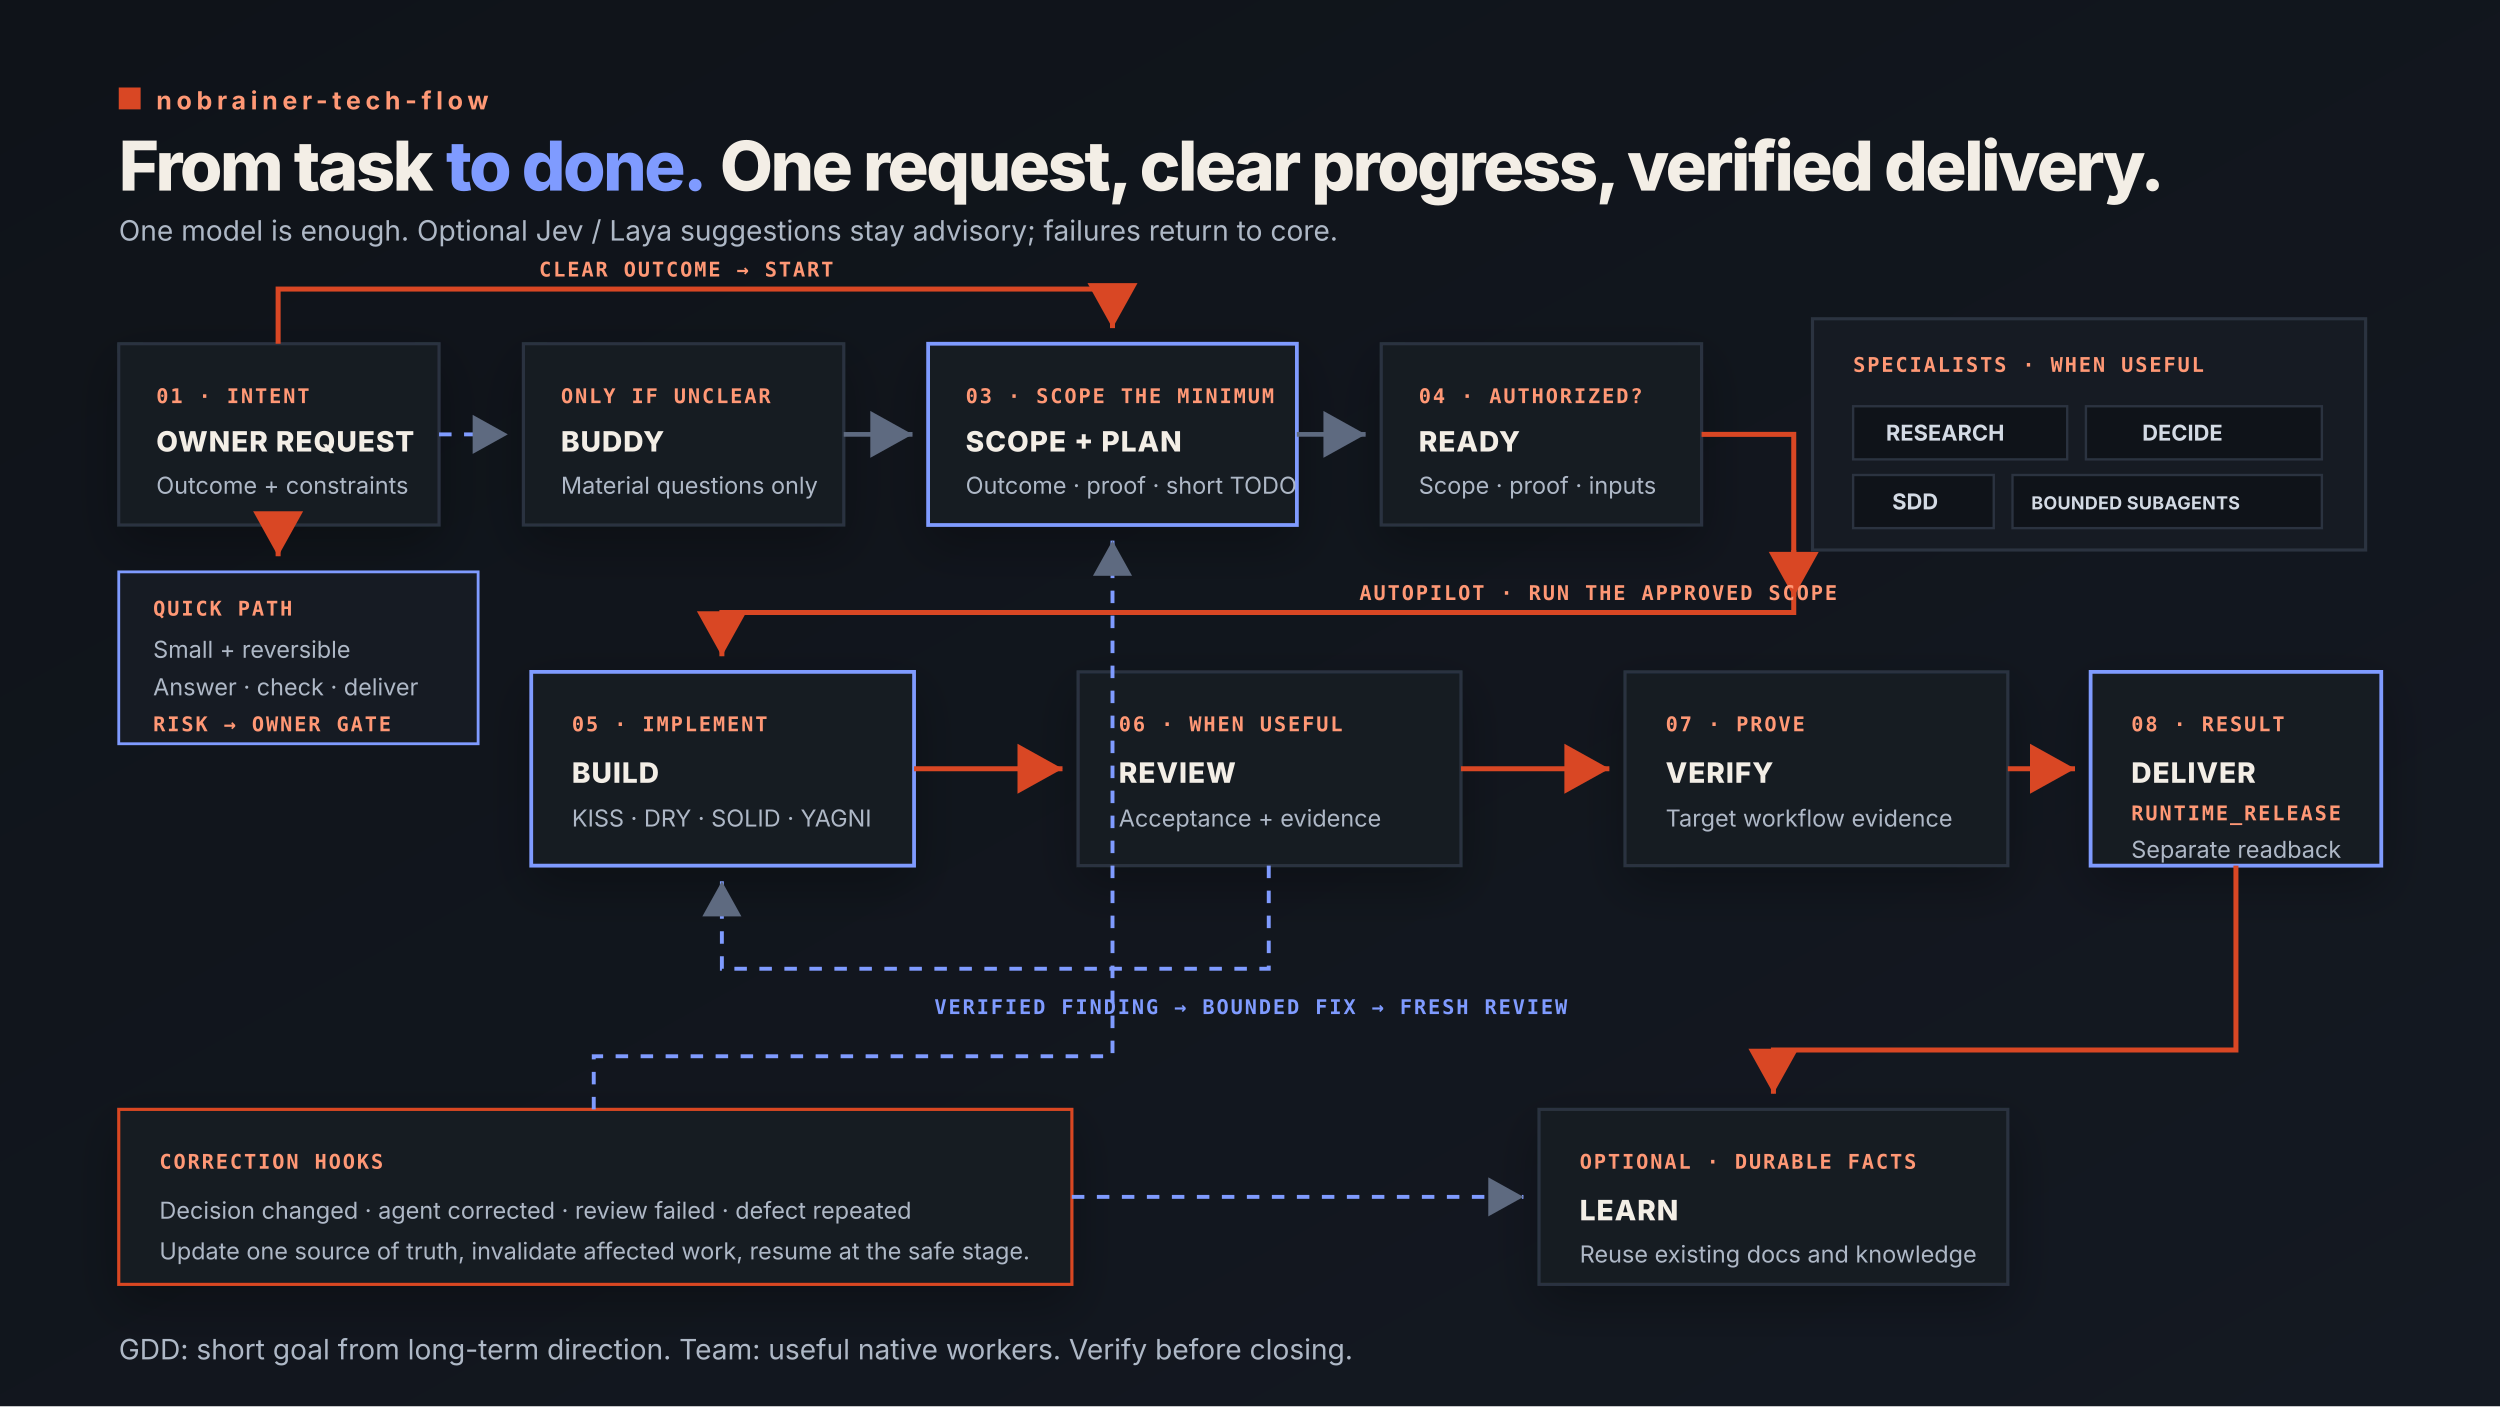
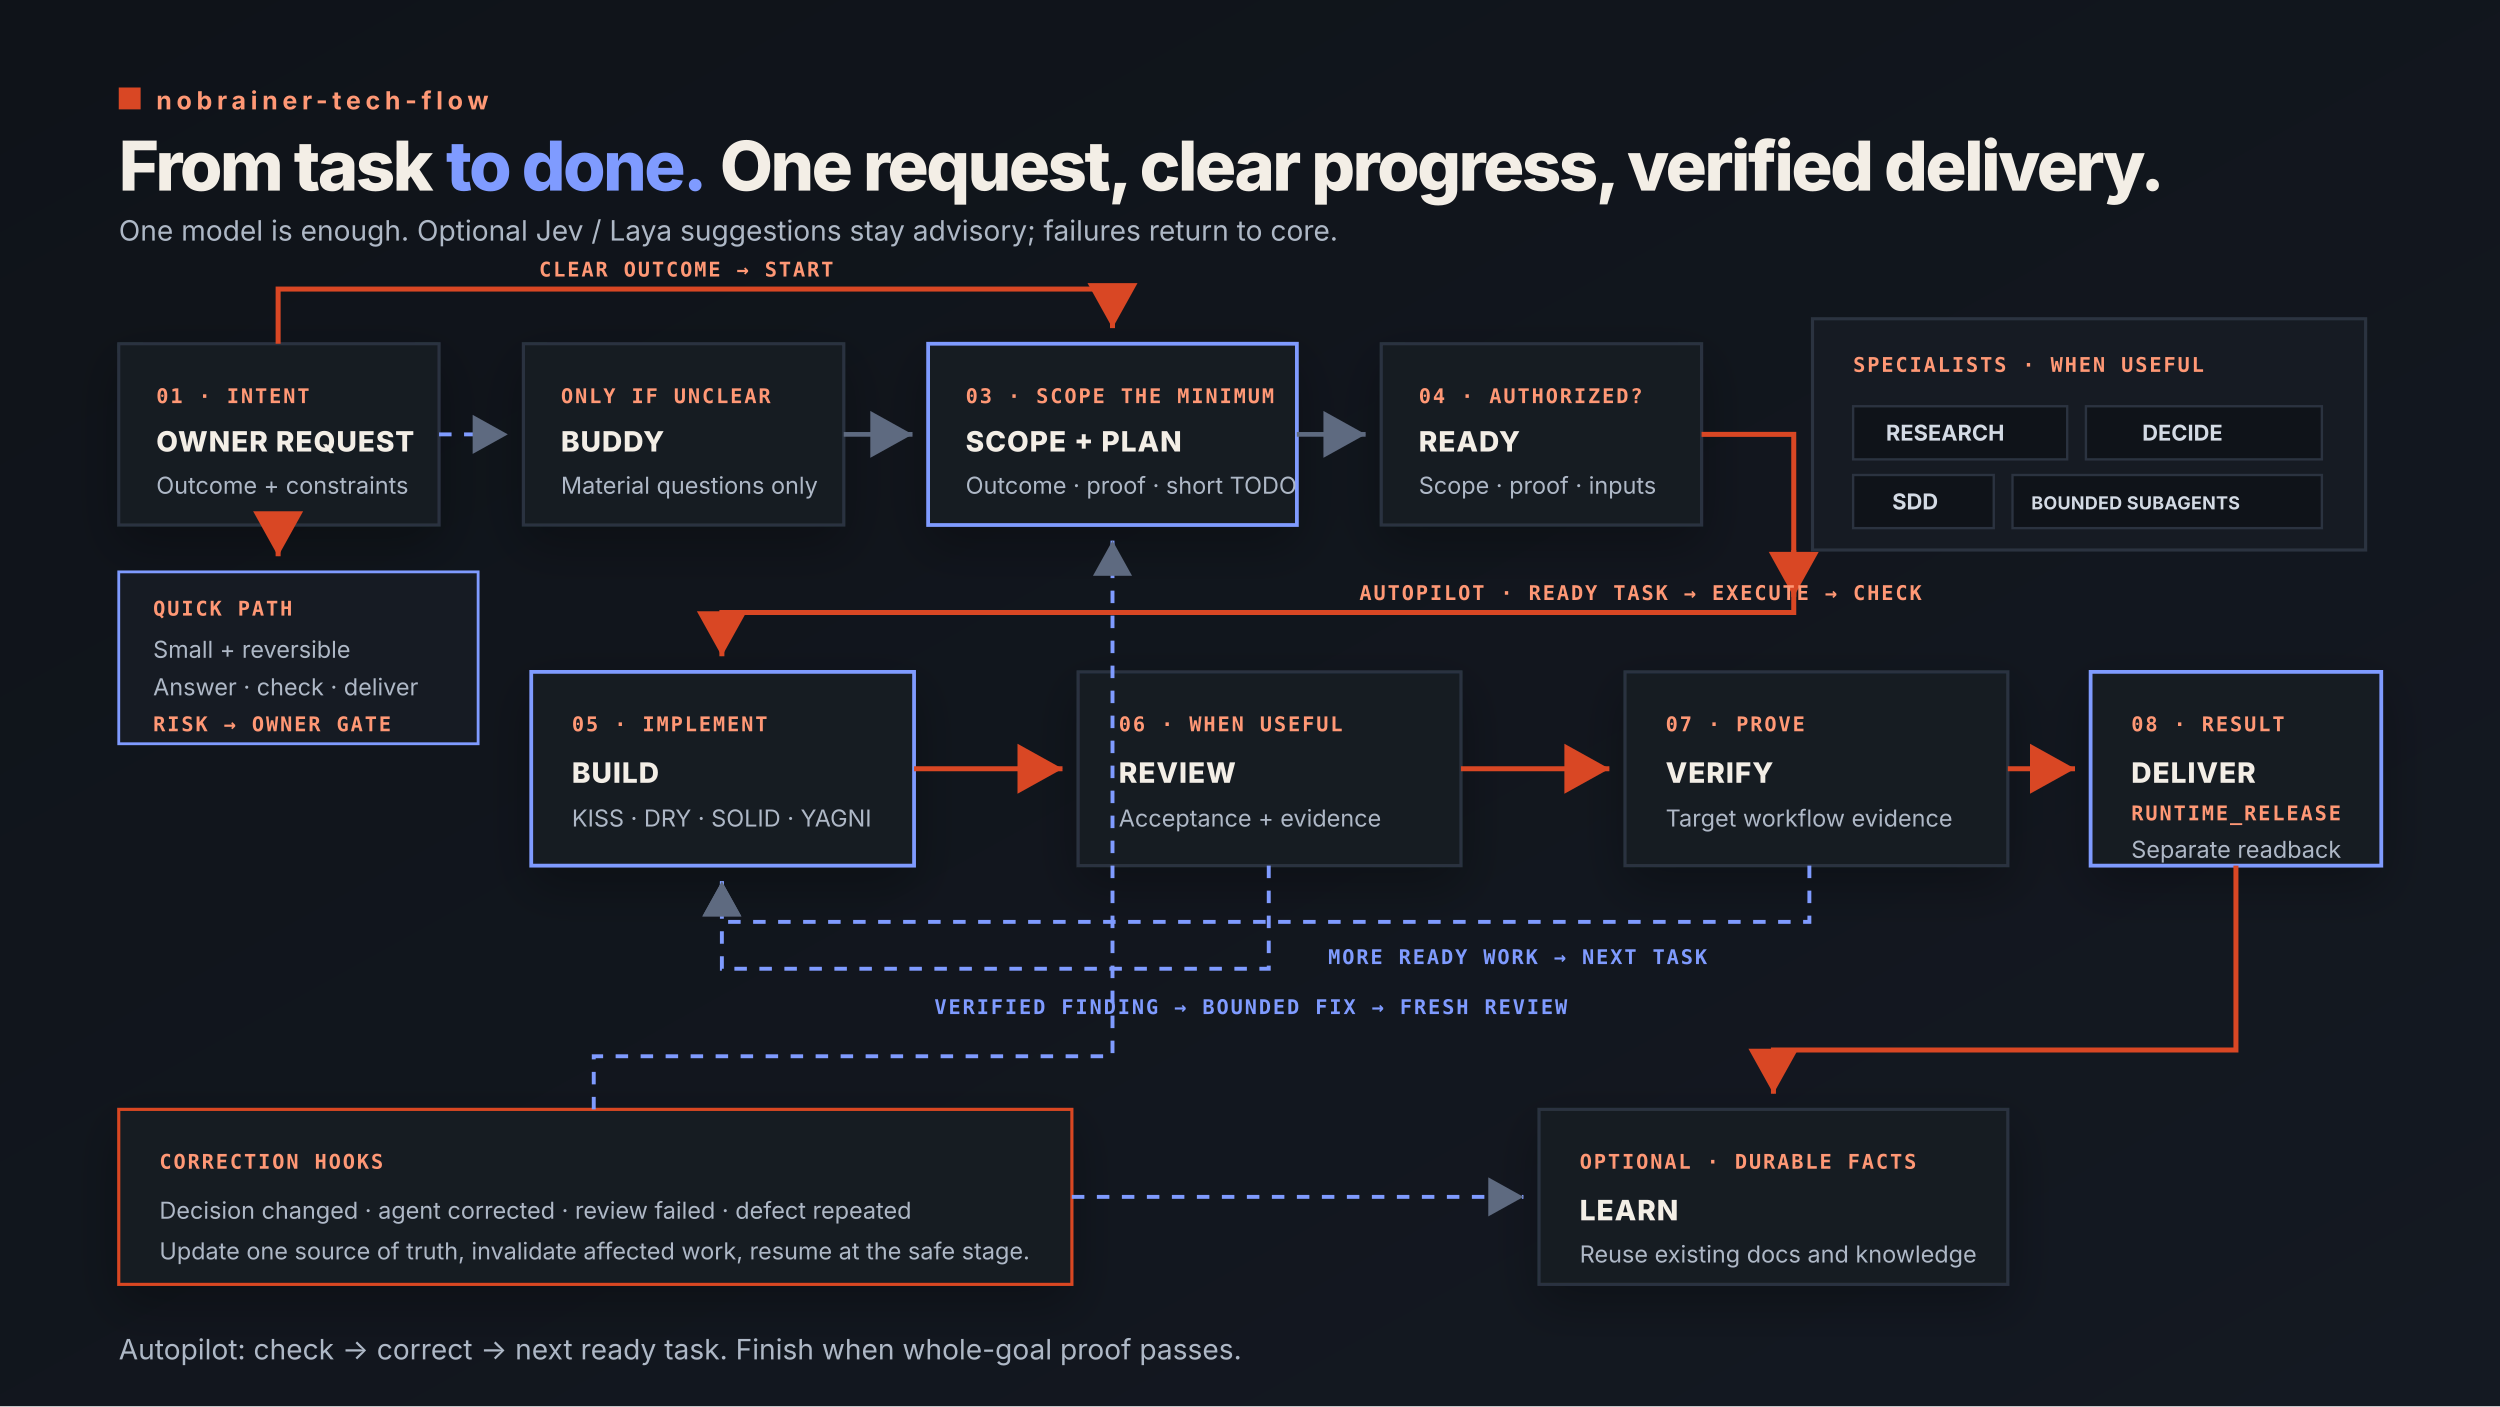
<svg xmlns="http://www.w3.org/2000/svg" viewBox="0 0 1600 900" role="img" aria-labelledby="title desc">
  <defs>
    <linearGradient id="background" x1="0" y1="0" x2="1" y2="1">
      <stop offset="0" stop-color="#0F1319" />
      <stop offset="1" stop-color="#141922" />
    </linearGradient>
    <linearGradient id="accent" x1="0" y1="0" x2="1" y2="1">
      <stop offset="0" stop-color="#D94724" />
      <stop offset="1" stop-color="#2948B8" />
    </linearGradient>
    <filter id="soft-shadow" x="-30%" y="-30%" width="160%" height="160%">
      <feDropShadow dx="0" dy="12" stdDeviation="16" flood-color="#000" flood-opacity=".28" />
    </filter>
    <marker id="arrow" markerWidth="12" markerHeight="12" refX="10" refY="6" orient="auto">
      <path d="M1 1l9 5-9 5z" fill="#5E6A80" />
    </marker>
    <marker id="arrow-accent" markerWidth="12" markerHeight="12" refX="10" refY="6" orient="auto">
      <path d="M1 1l9 5-9 5z" fill="#D94724" />
    </marker>
    <style>
      text{font-family:Inter,ui-sans-serif,system-ui,-apple-system,BlinkMacSystemFont,"Segoe UI",sans-serif}
      .eyebrow{font-size:16px;font-weight:700;letter-spacing:3px;fill:#FF9875}
      .headline{font-size:44px;font-weight:800;letter-spacing:-1.6px;fill:#F3EEE6}
      .headline .accent{fill:#7F9BFF}
      .subtitle{font-size:18px;fill:#AEB8C6}
      .node{fill:#161B23;stroke:#2B3340;stroke-width:2}
      .node-accent{fill:#161B23;stroke:#7F9BFF;stroke-width:2.4}
      .node-title{font-size:18px;font-weight:800;letter-spacing:.6px;fill:#F3EEE6}
      .node-copy{font-size:15px;fill:#AEB8C6}
      .tiny{font-size:13px;font-weight:700;letter-spacing:1.2px;fill:#FF9875;font-family:ui-monospace,SFMono-Regular,Menlo,monospace}
      .flow{fill:none;stroke:#5E6A80;stroke-width:3;marker-end:url(#arrow)}
      .flow-accent{fill:none;stroke:#D94724;stroke-width:3.2;marker-end:url(#arrow-accent)}
      .flow-dashed{fill:none;stroke:#7F9BFF;stroke-width:2.5;stroke-dasharray:8 8;marker-end:url(#arrow)}
      .chip{fill:#0F1319;stroke:#2B3340;stroke-width:1.5}
      .chip-text{font-size:14px;font-weight:700;fill:#D3DAE4}
      .chip-text-small{font-size:11.5px;font-weight:750;letter-spacing:.15px;fill:#D3DAE4}
    </style>
  </defs>
  <rect width="1600" height="900" rx="0" fill="url(#background)" />
  <rect x="76" y="56" width="14" height="14" fill="#D94724" />
  <text x="100" y="70" class="eyebrow">nobrainer-tech-flow</text>
  <text x="76" y="122" class="headline">From task <tspan class="accent">to done.</tspan> One request, clear progress, verified delivery.</text>
  <text x="76" y="154" class="subtitle">One model is enough. Optional Jev / Laya suggestions stay advisory; failures return to core.</text>
  <g filter="url(#soft-shadow)">
    <rect x="76" y="220" width="205" height="116" rx="0" class="node" />
    <text x="100" y="258" class="tiny">01 · INTENT</text>
    <text x="100" y="289" class="node-title">OWNER REQUEST</text>
    <text x="100" y="316" class="node-copy">Outcome + constraints</text>
    <rect x="335" y="220" width="205" height="116" rx="0" class="node" />
    <text x="359" y="258" class="tiny">ONLY IF UNCLEAR</text>
    <text x="359" y="289" class="node-title">BUDDY</text>
    <text x="359" y="316" class="node-copy">Material questions only</text>
    <rect x="594" y="220" width="236" height="116" rx="0" class="node-accent" />
    <text x="618" y="258" class="tiny">03 · SCOPE THE MINIMUM</text>
    <text x="618" y="289" class="node-title">SCOPE + PLAN</text>
    <text x="618" y="316" class="node-copy">Outcome · proof · short TODO</text>
    <rect x="884" y="220" width="205" height="116" rx="0" class="node" />
    <text x="908" y="258" class="tiny">04 · AUTHORIZED?</text>
    <text x="908" y="289" class="node-title">READY</text>
    <text x="908" y="316" class="node-copy">Scope · proof · inputs</text>
  </g>
  <path d="M281 278H325" class="flow-dashed" />
  <path d="M178 220V185H712V210" class="flow-accent" />
  <text x="345" y="177" class="tiny">CLEAR OUTCOME → START</text>
  <path d="M540 278H584" class="flow" />
  <path d="M830 278H874" class="flow" />
  <path d="M1089 278H1148V382" class="flow-accent" />
  <g>
    <rect x="1160" y="204" width="354" height="148" rx="0" fill="#161B23" stroke="#2B3340" stroke-width="2" />
    <text x="1186" y="238" class="tiny">SPECIALISTS · WHEN USEFUL</text>
    <rect x="1186" y="260" width="137" height="34" rx="0" class="chip" />
    <text x="1207" y="282" class="chip-text">RESEARCH</text>
    <rect x="1335" y="260" width="151" height="34" rx="0" class="chip" />
    <text x="1371" y="282" class="chip-text">DECIDE</text>
    <rect x="1186" y="304" width="90" height="34" rx="0" class="chip" />
    <text x="1211" y="326" class="chip-text">SDD</text>
    <rect x="1288" y="304" width="198" height="34" rx="0" class="chip" />
    <text x="1300" y="326" class="chip-text-small">BOUNDED SUBAGENTS</text>
  </g>
  <g filter="url(#soft-shadow)">
    <rect x="340" y="430" width="245" height="124" rx="0" class="node-accent" />
    <text x="366" y="468" class="tiny">05 · IMPLEMENT</text>
    <text x="366" y="501" class="node-title">BUILD</text>
    <text x="366" y="529" class="node-copy">KISS · DRY · SOLID · YAGNI</text>
    <rect x="690" y="430" width="245" height="124" rx="0" class="node" />
    <text x="716" y="468" class="tiny">06 · WHEN USEFUL</text>
    <text x="716" y="501" class="node-title">REVIEW</text>
    <text x="716" y="529" class="node-copy">Acceptance + evidence</text>
    <rect x="1040" y="430" width="245" height="124" rx="0" class="node" />
    <text x="1066" y="468" class="tiny">07 · PROVE</text>
    <text x="1066" y="501" class="node-title">VERIFY</text>
    <text x="1066" y="529" class="node-copy">Target workflow evidence</text>
    <rect x="1338" y="430" width="186" height="124" rx="0" class="node-accent" />
    <text x="1364" y="468" class="tiny">08 · RESULT</text>
    <text x="1364" y="501" class="node-title">DELIVER</text>
    <text x="1364" y="525" class="tiny">RUNTIME_RELEASE</text>
    <text x="1364" y="549" class="node-copy">Separate readback</text>
  </g>
  <path d="M1148 352V392H462V420" class="flow-accent" />
-   <text x="870" y="384" class="tiny">AUTOPILOT · RUN THE APPROVED SCOPE</text>
+   <text x="870" y="384" class="tiny">AUTOPILOT · READY TASK → EXECUTE → CHECK</text>
  <path d="M585 492H680" class="flow-accent" />
  <path d="M935 492H1030" class="flow-accent" />
  <path d="M1285 492H1328" class="flow-accent" />
  <g id="review-fix-loop">
    <path d="M812 554V620H462V564" class="flow-dashed" />
    <text x="598" y="649" class="tiny" style="fill:#7F9BFF">VERIFIED FINDING → BOUNDED FIX → FRESH REVIEW</text>
+   </g>
+   <g id="next-ready-loop">
+     <path d="M1158 554V590H462V564" class="flow-dashed" />
+     <text x="850" y="617" class="tiny" style="fill:#7F9BFF">MORE READY WORK → NEXT TASK</text>
  </g>
  <g filter="url(#soft-shadow)">
    <rect x="985" y="710" width="300" height="112" rx="0" class="node" />
    <text x="1011" y="748" class="tiny">OPTIONAL · DURABLE FACTS</text>
    <text x="1011" y="781" class="node-title">LEARN</text>
    <text x="1011" y="808" class="node-copy">Reuse existing docs and knowledge</text>
    <rect x="76" y="710" width="610" height="112" rx="0" fill="#161B23" stroke="#D94724" stroke-width="2" />
    <text x="102" y="748" class="tiny" style="fill:#FF9875">CORRECTION HOOKS</text>
    <text x="102" y="780" class="node-copy">Decision changed · agent corrected · review failed · defect repeated</text>
    <text x="102" y="806" class="node-copy">Update one source of truth, invalidate affected work, resume at the safe stage.</text>
  </g>
  <path d="M1431 554V672H1135V700" class="flow-accent" />
  <path d="M686 766H975" class="flow-dashed" />
  <path d="M380 710V676H712V346" class="flow-dashed" />
  <g>
    <rect x="76" y="366" width="230" height="110" rx="0" fill="#161B23" stroke="#7F9BFF" stroke-width="1.8" />
    <text x="98" y="394" class="tiny">QUICK PATH</text>
    <text x="98" y="421" class="node-copy">Small + reversible</text>
    <text x="98" y="445" class="node-copy">Answer · check · deliver</text>
    <text x="98" y="468" class="tiny" style="fill:#FF9875">RISK → OWNER GATE</text>
    <path d="M178 336V356" class="flow-accent" />
  </g>
-   <text x="76" y="870" class="subtitle">GDD: short goal from long-term direction. Team: useful native workers. Verify before closing.</text>
+   <text x="76" y="870" class="subtitle">Autopilot: check → correct → next ready task. Finish when whole-goal proof passes.</text>
</svg>
